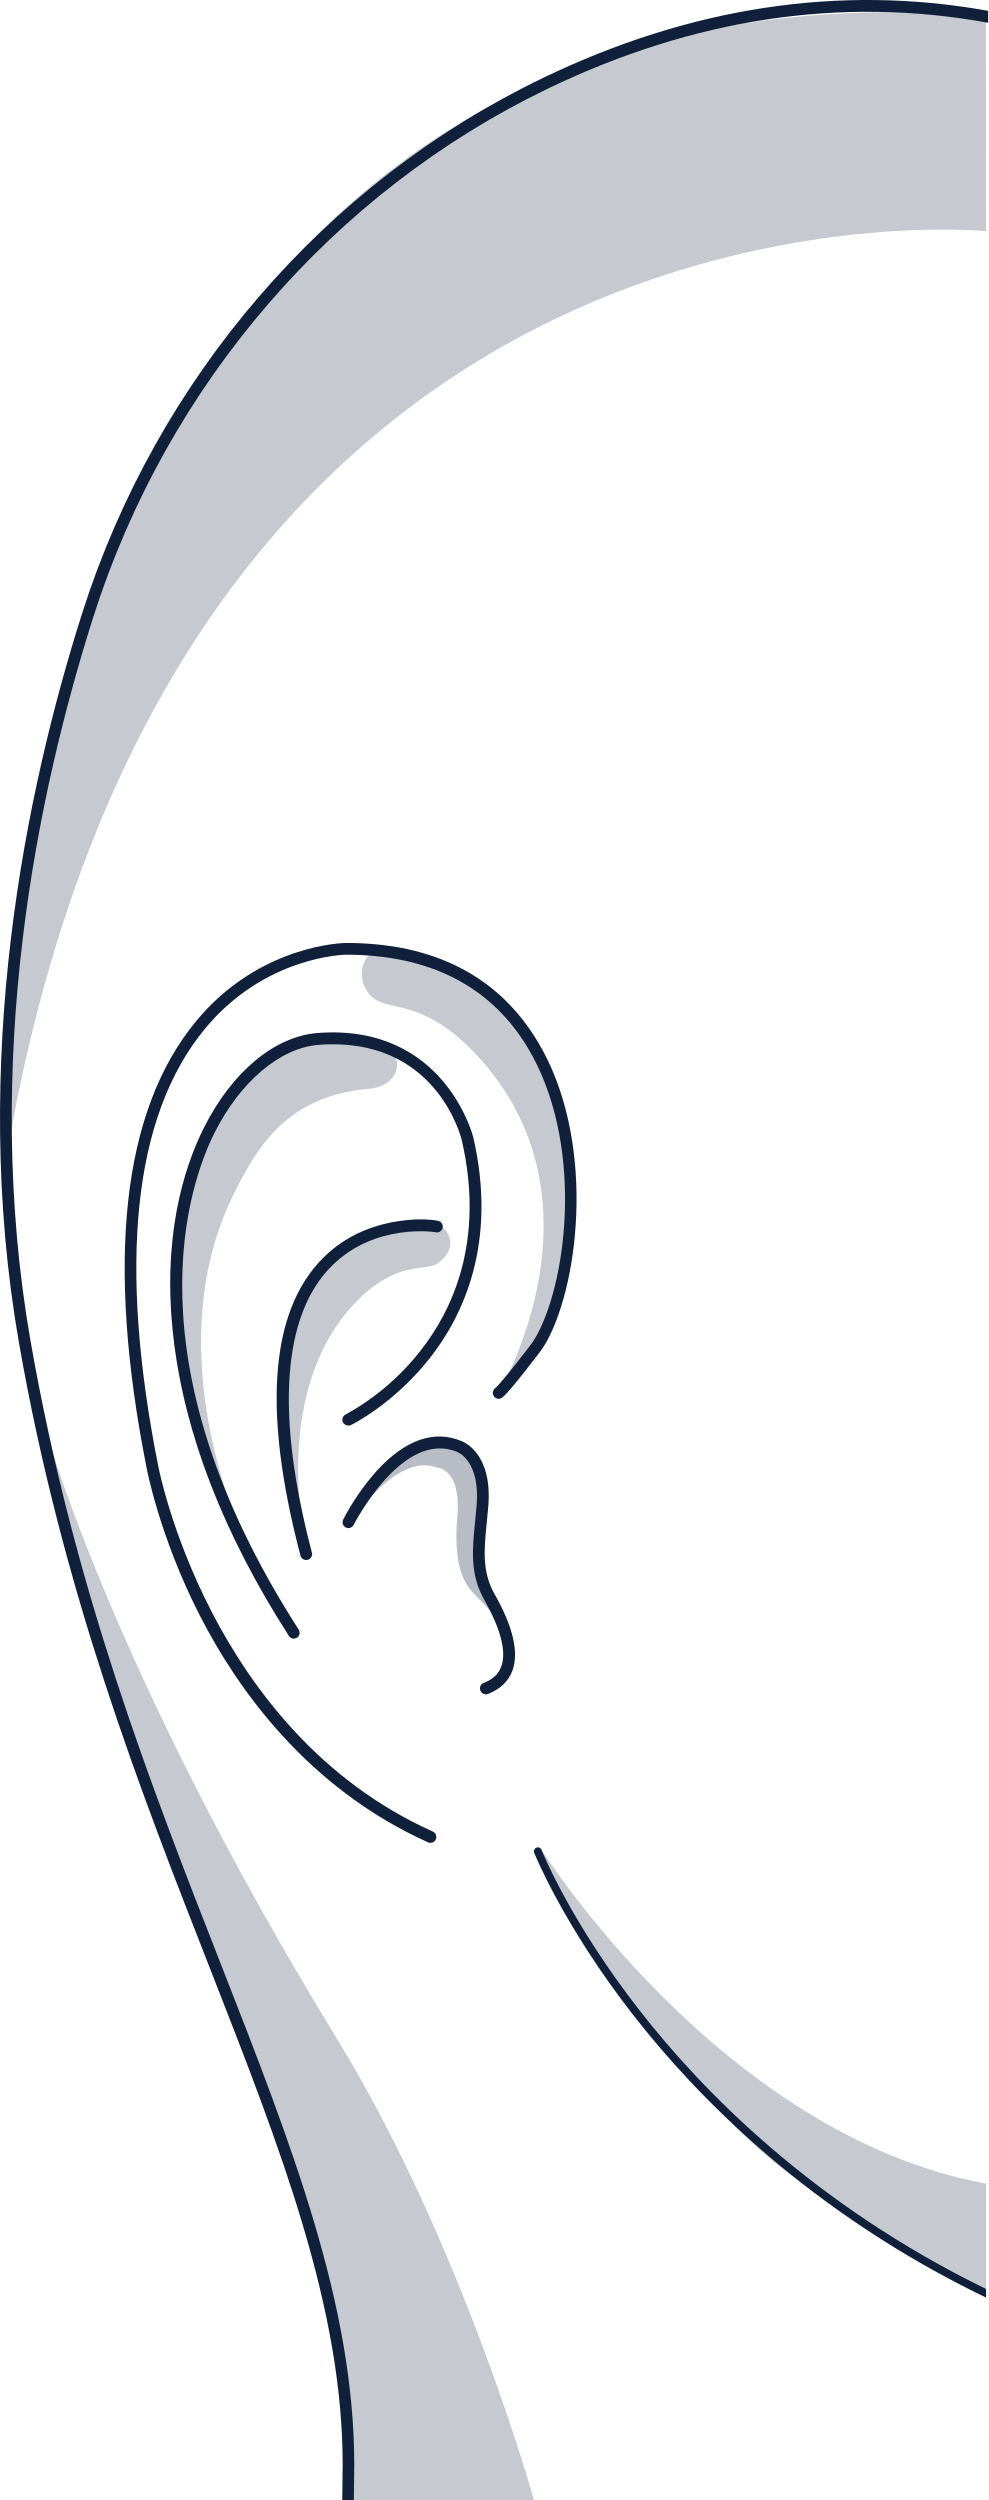
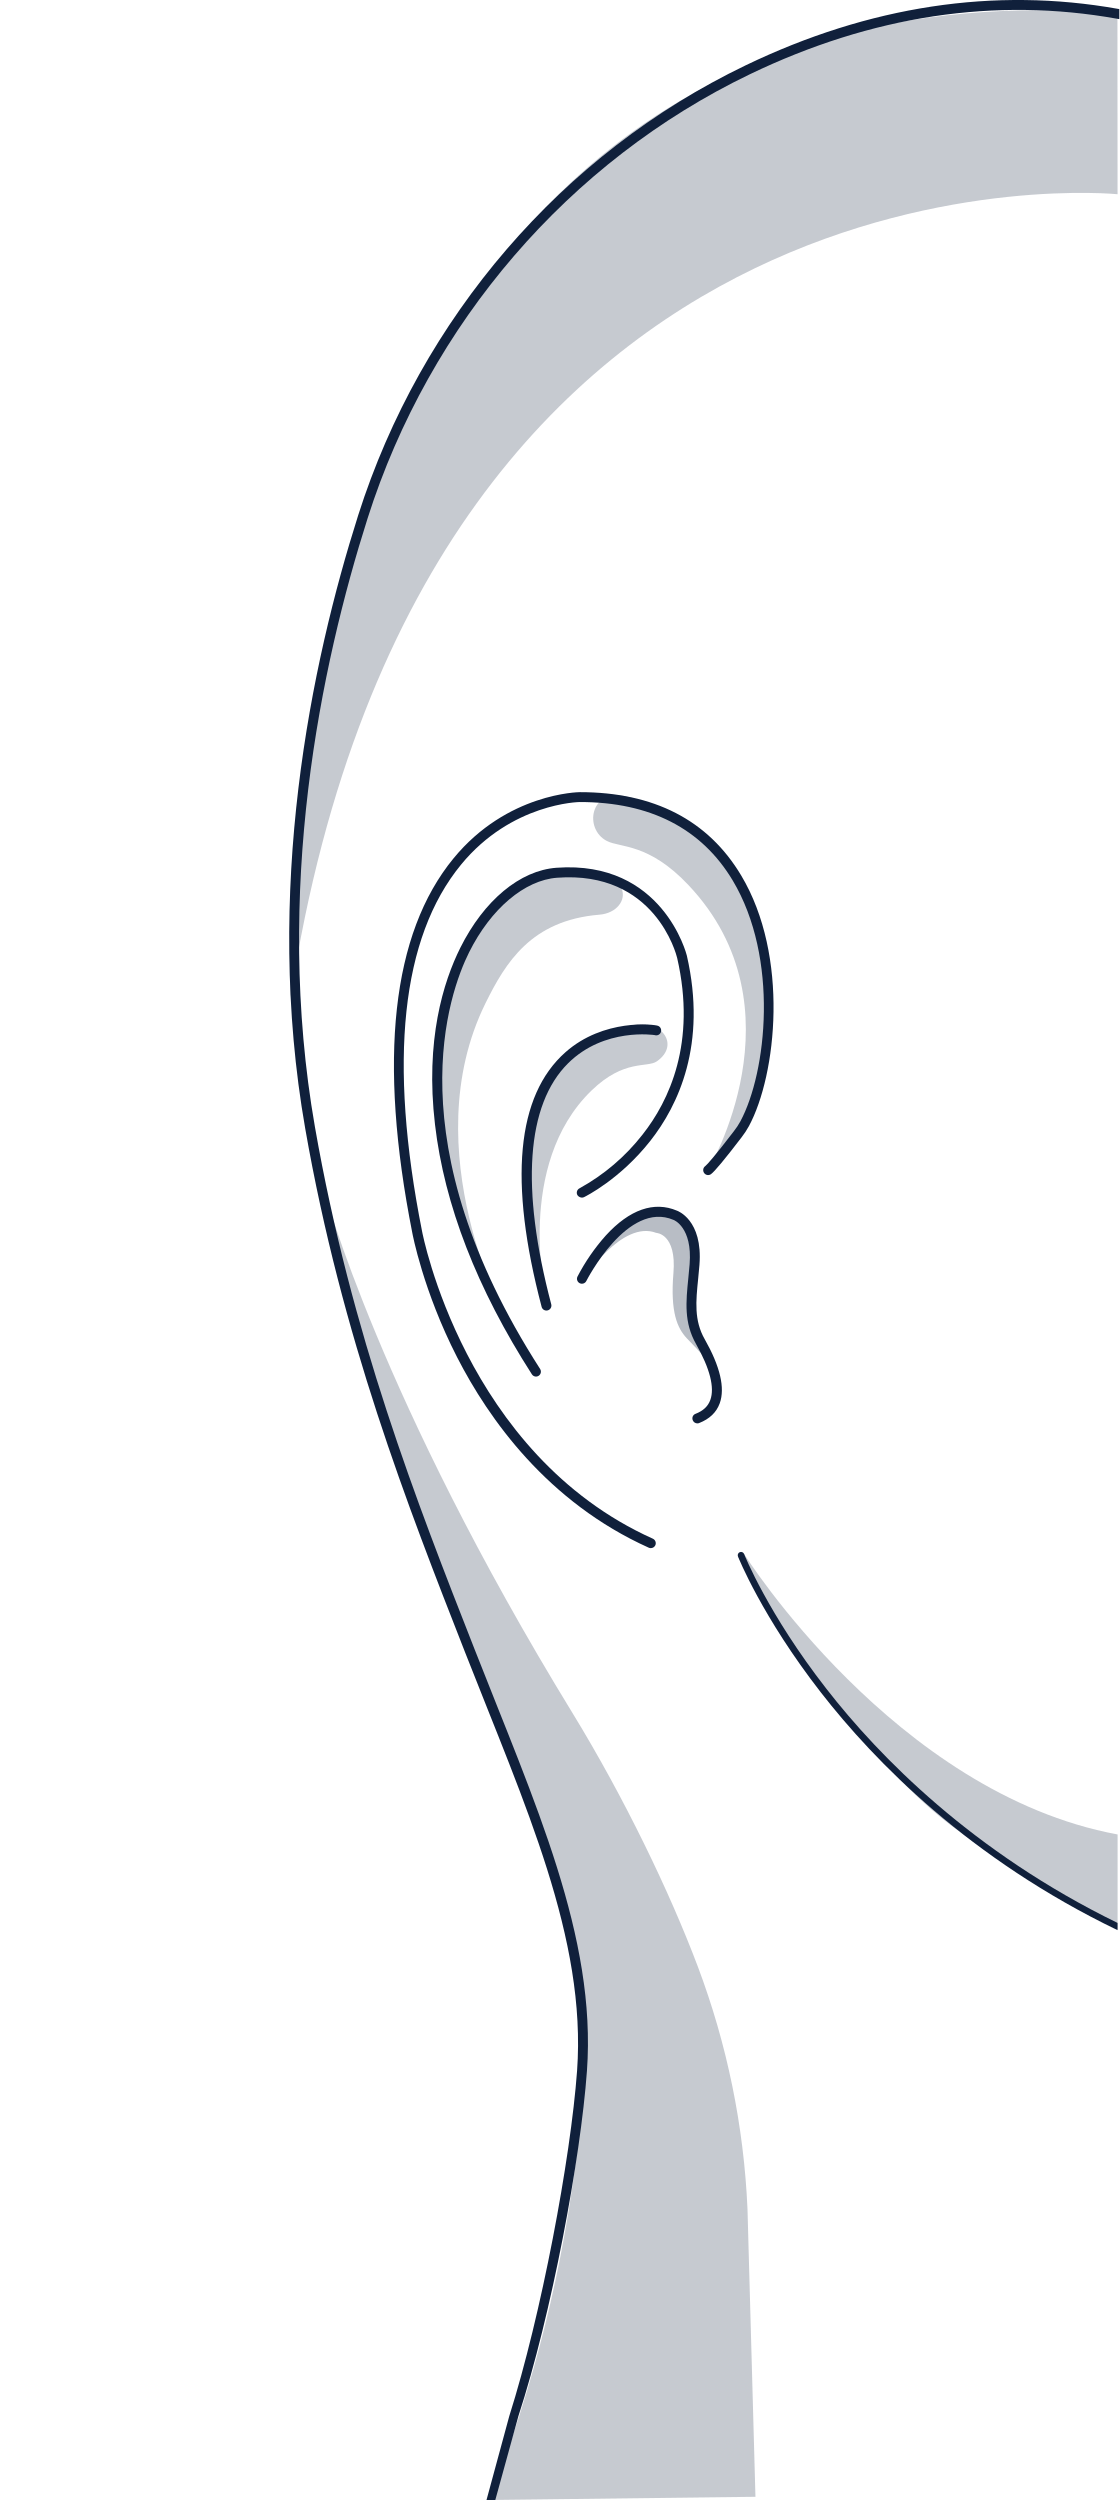
- <svg xmlns="http://www.w3.org/2000/svg" viewBox="0 0 407.66 1031.52">
+ <svg xmlns="http://www.w3.org/2000/svg" viewBox="0 0 549.7 1227.88">
  <defs>
-     <style>.cls-1,.cls-2,.cls-3{fill:#10203b;}.cls-1{opacity:0.3;}.cls-2{opacity:0.24;}</style>
+     <style>.cls-1,.cls-2,.cls-3{fill:#10203b;}.cls-1{opacity:0.3;}.cls-2{opacity:0.24;}.cls-4{fill:none;}</style>
  </defs>
  <g id="Layer_2" data-name="Layer 2">
    <g id="Ear">
-       <path class="cls-1" d="M207.92,671.87s-10.76-19.52-10.26-27.76,8-39.59-9.25-47.5c-13.37-6.13-37.92,11.12-43.71,31.56,0,0,18.75-29.1,35.58-22.64,0,0,10.06.31,8.44,19.73s2,27.09,6.47,31.94,11.41,11,12.12,16.43" />
-       <path class="cls-2" d="M.69,489.48s-21-514,406.1-483.19l.06,89.1S66.91,61.13.69,489.48Z" />
-       <path class="cls-3" d="M143,588.07a2.37,2.37,0,0,0,1.85-.11c.71-.35,17.68-8.76,32.52-27.63,13.71-17.42,27.94-47.35,17.93-91-.11-.47-11.83-46.93-64-43.13-17.94,1.31-35.61,16-47.24,39.27-8.36,16.75-17.31,45.39-12.45,86.83C76.22,591.78,92.24,633,119.2,675a2.44,2.44,0,0,0,2,1.12,2.34,2.34,0,0,0,1.31-.39,2.43,2.43,0,0,0,.73-3.35C51.66,561,78.46,487.55,88.37,467.7c10.69-21.42,27.28-35.44,43.25-36.6,48-3.57,58.51,37.65,58.93,39.41,9.55,41.65-3.93,70.16-17,86.74a101.17,101.17,0,0,1-30.94,26.38,2.43,2.43,0,0,0-1.11,3.25A2.67,2.67,0,0,0,143,588.07Z" />
-       <path class="cls-3" d="M200.86,628.09c.23-2.2.45-4.47.63-6.79,1.78-22.36-11-26.65-11-26.66-11.24-4.82-23.33-.6-35,12.2A97.92,97.92,0,0,0,141.59,627a2.44,2.44,0,0,0,1.1,3.25,2.42,2.42,0,0,0,3.25-1.1c.2-.4,20.28-39.64,42.81-30,.1,0,9.36,3.56,7.92,21.75-.17,2.28-.4,4.51-.63,6.77-1.18,11.76-2.2,21.92,3.8,32.48,6.76,11.92,9.2,21.39,7,27.42-1.13,3.15-3.51,5.38-7.29,6.84a2.36,2.36,0,0,0-1.34,1.27,2.45,2.45,0,0,0,0,1.86,2.41,2.41,0,0,0,2.26,1.56,2.19,2.19,0,0,0,.88-.17c5.1-2,8.5-5.23,10.12-9.73,2.68-7.48.19-18.07-7.39-31.44C198.81,648.55,199.74,639.1,200.86,628.09Z" />
-       <path class="cls-3" d="M142.73,389.07c-.36,0-35.65.37-62,32.49-30.33,36.92-37.14,98.83-20.26,184,.05.27,5.28,28.42,22,61.06,15.52,30.33,44.46,71.18,94.14,93.54a2.4,2.4,0,0,0,1,.21,2.45,2.45,0,0,0,2.22-1.42,2.45,2.45,0,0,0-1.23-3.22c-92.49-41.61-113.16-150-113.36-151.08C48.62,521,55.07,460.46,84.38,424.7c24.8-30.27,58-30.78,58.33-30.78,34.55,0,59.83,13,75.12,38.52,22.83,38.15,16.72,94.17,3.77,118.31a34.73,34.73,0,0,1-3.23,4.89c-8.83,11.52-13.06,16.4-14,17.08a2.38,2.38,0,0,0-1,1.58,2.44,2.44,0,0,0,.42,1.81,2.4,2.4,0,0,0,1.56,1,2.44,2.44,0,0,0,1.81-.42c1.75-1.26,6.81-7.34,15-18.06a41.43,41.43,0,0,0,3.65-5.56C239.34,527.94,245.72,469.64,222,430,205.77,402.82,179.1,389.07,142.73,389.07Z" />
-       <path class="cls-3" d="M407,4.34C346.34-6.45,284.81,2.9,224.14,32.11,134.08,75.47,64.74,156,33.89,253.06,10.73,326-12.6,437.39,7.87,554.3,25.83,656.93,58,739.09,86.39,811.56c29.48,75.29,55,140.31,55,205.57l-.17,14.39H146l.17-14.39c0-66.17-25.63-131.59-55.29-207.35C62.59,737.52,30.51,655.62,12.63,553.46c-20.28-116,2.88-226.57,25.89-298.93C69,158.74,137.39,79.25,226.24,36.48c59.93-28.84,120.65-38,180.47-27.26l1,.18V4.47Z" />
-       <path class="cls-2" d="M143.92,1031.5h76.39s-29.26-105.29-81.25-190.23C44.22,686.37,17.55,585.78,17.55,585.78c-2.44,30.6,75,239.31,98.42,297.06C116,882.84,154,972,143.92,1031.5Z" />
-       <path class="cls-3" d="M406.85,944.45c-71.1-34.73-117-81.56-143-115-28.75-36.89-40.3-65.89-40.42-66.19a1.62,1.62,0,0,0-2.1-.92,1.64,1.64,0,0,0-.92,2.1c.11.3,11.8,29.65,40.79,66.88C287.63,865.3,334.3,913,406.84,948v-3.59Z" />
-       <path class="cls-2" d="M223.43,763.25S297.31,880.72,406.87,901v46.46A548.13,548.13,0,0,1,324.32,896c-52-39.61-103.9-131.57-103.9-131.57Z" />
-       <path class="cls-2" d="M180.57,521.28c11.61-8.1,2.22-20.76-11.62-17.82-11.61,2.47-34,10.06-42.81,28.37-16.3,34.1,0,105.44,0,105.44s-15.44-65,22.29-101.61C164.58,520,175.79,524.62,180.57,521.28Z" />
-       <path class="cls-2" d="M152.36,449.25c17-1.37,19.27-26.07-21.69-20.37-13.16,1.83-36.93,14.18-47.36,39.16C47.83,553,107,649,107,649S60.92,565,96.34,492.87C106.29,472.68,118.9,452,152.36,449.25Z" />
-       <path class="cls-2" d="M156.05,413.06c-11.35-5.84-8.44-25.69,9.13-22,14.74,3.07,50.81,24.51,59,48.5,33.87,99.26-18.49,135.17-18.49,135.17s47.69-79.49-9.67-140.1C176.56,414,162.61,416.44,156.05,413.06Z" />
-       <path class="cls-3" d="M179.52,508.39a2.39,2.39,0,0,0,3-1.39,2.43,2.43,0,0,0-1.34-3.15c-2.07-.83-26.8-3.58-45.47,12.93-24.08,21.28-28,63.36-11.73,125.08a2.42,2.42,0,0,0,3,1.73,2.44,2.44,0,0,0,1.72-3c-15.07-57.07-12.21-98,8.26-118.34C154.79,504.54,179.38,508.36,179.52,508.39Z" />
+       <path class="cls-1" d="M207.92,671.87s-10.76-19.52-10.26-27.76,8-39.59-9.25-47.5c-13.37-6.13-37.92,11.12-43.71,31.56,0,0,18.75-29.1,35.58-22.64,0,0,10.06.31,8.44,19.73s2,27.09,6.47,31.94,11.41,11,12.12,16.43" transform="translate(142.04)" />
+       <path class="cls-2" d="M.69,489.48s-21-514,406.1-483.19l.06,89.1S66.91,61.13.69,489.48Z" transform="translate(142.04)" />
+       <path class="cls-3" d="M143,588.07a2.37,2.37,0,0,0,1.85-.11c.71-.35,17.68-8.76,32.52-27.63,13.71-17.42,27.94-47.35,17.93-91-.11-.47-11.83-46.93-64-43.13-17.94,1.31-35.61,16-47.24,39.27-8.36,16.75-17.31,45.39-12.45,86.83C76.22,591.78,92.24,633,119.2,675a2.44,2.44,0,0,0,2,1.12,2.34,2.34,0,0,0,1.31-.39,2.43,2.43,0,0,0,.73-3.35C51.66,561,78.46,487.55,88.37,467.7c10.69-21.42,27.28-35.44,43.25-36.6,48-3.57,58.51,37.65,58.93,39.41,9.55,41.65-3.93,70.16-17,86.74a101.17,101.17,0,0,1-30.94,26.38,2.43,2.43,0,0,0-1.11,3.25A2.67,2.67,0,0,0,143,588.07Z" transform="translate(142.04)" />
+       <path class="cls-3" d="M200.86,628.09c.23-2.2.45-4.47.63-6.79,1.78-22.36-11-26.65-11-26.66-11.24-4.82-23.33-.6-35,12.2A97.92,97.92,0,0,0,141.59,627a2.44,2.44,0,0,0,1.1,3.25,2.42,2.42,0,0,0,3.25-1.1c.2-.4,20.28-39.64,42.81-30,.1,0,9.36,3.56,7.92,21.75-.17,2.28-.4,4.51-.63,6.77-1.18,11.76-2.2,21.92,3.8,32.48,6.76,11.92,9.2,21.39,7,27.42-1.13,3.15-3.51,5.38-7.29,6.84a2.36,2.36,0,0,0-1.34,1.27,2.45,2.45,0,0,0,0,1.86,2.41,2.41,0,0,0,2.26,1.56,2.19,2.19,0,0,0,.88-.17c5.1-2,8.5-5.23,10.12-9.73,2.68-7.48.19-18.07-7.39-31.44C198.81,648.55,199.74,639.1,200.86,628.09Z" transform="translate(142.04)" />
+       <path class="cls-3" d="M142.73,389.07c-.36,0-35.65.37-62,32.49-30.33,36.92-37.14,98.83-20.26,184,.05.27,5.28,28.42,22,61.06,15.52,30.33,44.46,71.18,94.14,93.54a2.4,2.4,0,0,0,1,.21,2.45,2.45,0,0,0,2.22-1.42,2.45,2.45,0,0,0-1.23-3.22c-92.49-41.61-113.16-150-113.36-151.08C48.62,521,55.07,460.46,84.38,424.7c24.8-30.27,58-30.78,58.33-30.78,34.55,0,59.83,13,75.12,38.52,22.83,38.15,16.72,94.17,3.77,118.31a34.73,34.73,0,0,1-3.23,4.89c-8.83,11.52-13.06,16.4-14,17.08a2.38,2.38,0,0,0-1,1.58,2.44,2.44,0,0,0,.42,1.81,2.4,2.4,0,0,0,1.56,1,2.44,2.44,0,0,0,1.81-.42c1.75-1.26,6.81-7.34,15-18.06a41.43,41.43,0,0,0,3.65-5.56C239.34,527.94,245.72,469.64,222,430,205.77,402.82,179.1,389.07,142.73,389.07Z" transform="translate(142.04)" />
+       <path class="cls-2" d="M143.92,1031.5h0a694.52,694.52,0,0,1-37.58,174.73l-7.68,21.65L229,1226.3l-3.91-141.38a385.87,385.87,0,0,0-24.38-119c-13.79-36.59-36.18-83.08-61.63-124.67C44.22,686.37,17.55,585.78,17.55,585.78c-2.44,30.6,75,239.31,98.42,297.06C116,882.84,154,972,143.92,1031.5Z" transform="translate(142.04)" />
+       <path class="cls-3" d="M406.85,944.45c-71.1-34.73-117-81.56-143-115-28.75-36.89-40.3-65.89-40.42-66.19a1.62,1.62,0,0,0-2.1-.92,1.64,1.64,0,0,0-.92,2.1c.11.3,11.8,29.65,40.79,66.88C287.63,865.3,334.3,913,406.84,948v-3.59Z" transform="translate(142.04)" />
+       <path class="cls-2" d="M223.43,763.25S297.31,880.72,406.87,901v46.46A548.13,548.13,0,0,1,324.32,896c-52-39.61-103.9-131.57-103.9-131.57Z" transform="translate(142.04)" />
+       <path class="cls-2" d="M180.57,521.28c11.61-8.1,2.22-20.76-11.62-17.82-11.61,2.47-34,10.06-42.81,28.37-16.3,34.1,0,105.44,0,105.44s-15.44-65,22.29-101.61C164.58,520,175.79,524.62,180.57,521.28Z" transform="translate(142.04)" />
+       <path class="cls-2" d="M152.36,449.25c17-1.37,19.27-26.07-21.69-20.37-13.16,1.83-36.93,14.18-47.36,39.16C47.83,553,107,649,107,649S60.92,565,96.34,492.87C106.29,472.68,118.9,452,152.36,449.25Z" transform="translate(142.04)" />
+       <path class="cls-2" d="M156.05,413.06c-11.35-5.84-8.44-25.69,9.13-22,14.74,3.07,50.81,24.51,59,48.5,33.87,99.26-18.49,135.17-18.49,135.17s47.69-79.49-9.67-140.1C176.56,414,162.61,416.44,156.05,413.06Z" transform="translate(142.04)" />
+       <path class="cls-3" d="M179.52,508.39a2.39,2.39,0,0,0,3-1.39,2.43,2.43,0,0,0-1.34-3.15c-2.07-.83-26.8-3.58-45.47,12.93-24.08,21.28-28,63.36-11.73,125.08a2.42,2.42,0,0,0,3,1.73,2.44,2.44,0,0,0,1.72-3c-15.07-57.07-12.21-98,8.26-118.34C154.79,504.54,179.38,508.36,179.52,508.39Z" transform="translate(142.04)" />
+       <path class="cls-3" d="M407,4.34C346.34-6.45,284.81,2.9,224.14,32.11,134.08,75.47,64.74,156,33.89,253.06,10.73,326-12.6,437.39,7.87,554.3,25.83,656.93,58,739.09,86.39,811.56c29.48,75.29,59.7,140.48,55,205.57-3.15,43.1-17.6,120.07-33.32,169.62l-11.16,41.13h4.32l11.35-41.22c16.31-50.07,30.54-126.43,33.66-169.53,4.76-66-25.63-131.59-55.29-207.35C62.59,737.52,30.51,655.62,12.63,553.46c-20.28-116,2.88-226.57,25.89-298.93C69,158.74,137.39,79.25,226.24,36.48c59.93-28.84,120.65-38,180.47-27.26l1,.18V4.47Z" transform="translate(142.04)" />
+       <line class="cls-4" y1="444.02" y2="551.05" />
    </g>
  </g>
</svg>
